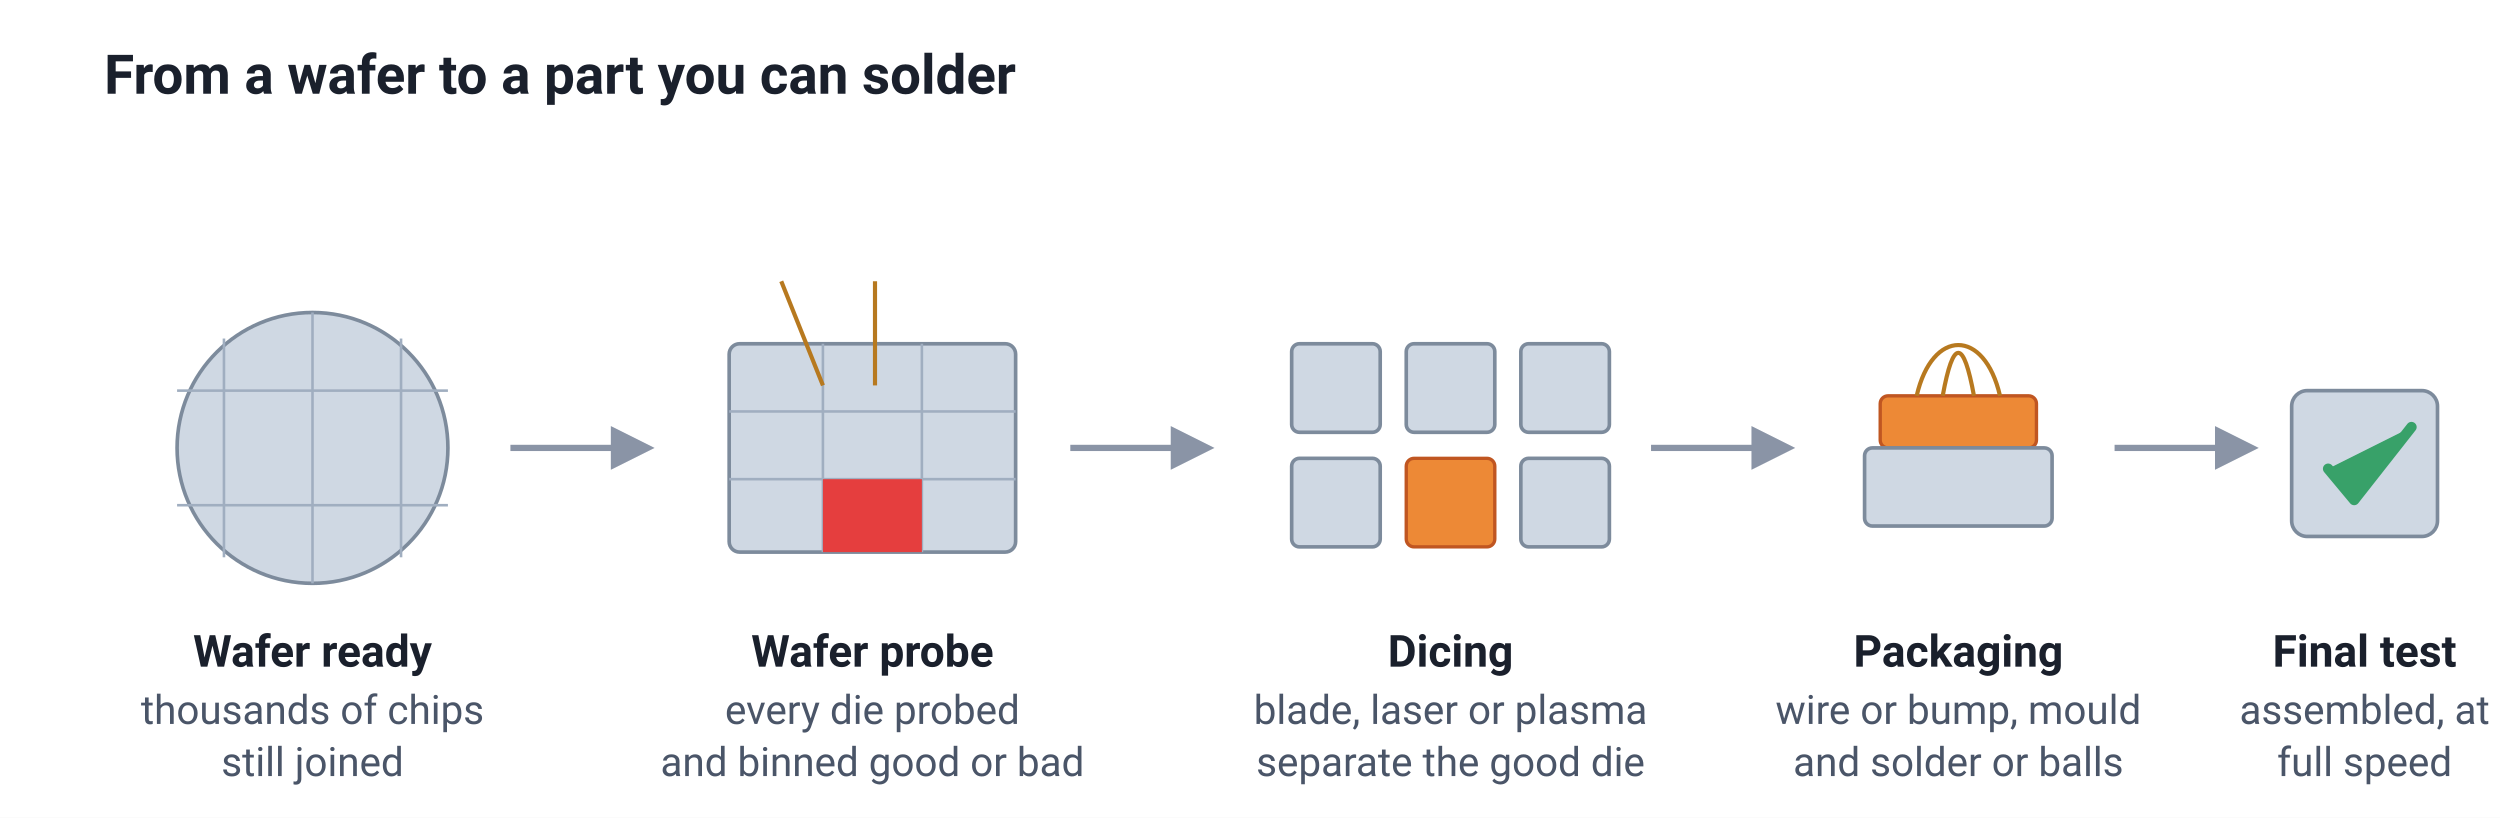
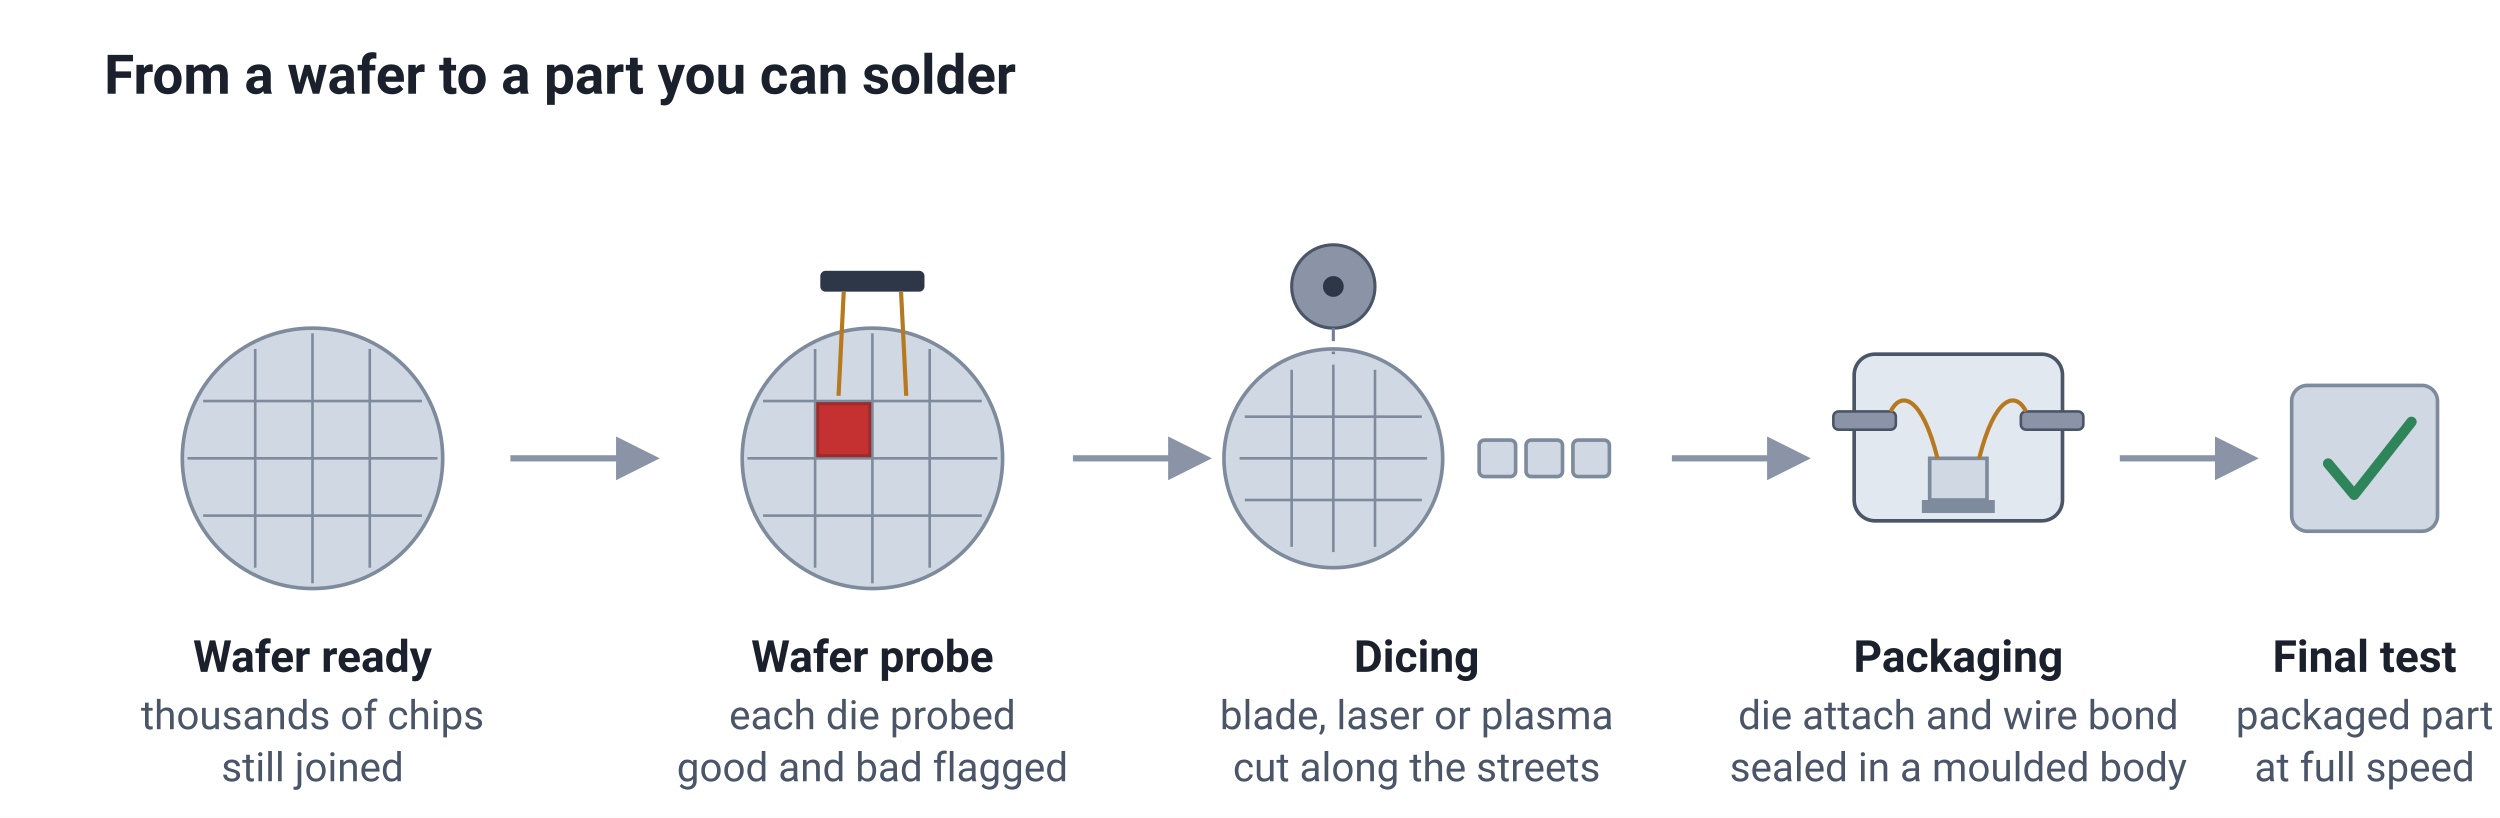
<svg xmlns="http://www.w3.org/2000/svg" width="960" height="314" viewBox="0 0 960 314" role="img">
  <rect width="960" height="314" fill="#ffffff" />
  <defs>
-     <marker id="beArrow" viewBox="0 0 10 10" refX="8" refY="5" markerWidth="7" markerHeight="7" orient="auto-start-reverse">
+     <marker id="arrowhead" viewBox="0 0 10 10" refX="8" refY="5" markerWidth="7" markerHeight="7" orient="auto-start-reverse">
      <path d="M 0 0 L 10 5 L 0 10 z" fill="#8a94a6" />
    </marker>
  </defs>
  <style>
    .h { font: 600 21px system-ui, -apple-system, "Segoe UI", Roboto, sans-serif; fill: #1a202c; }
-     .sm { font: 16.5px system-ui, -apple-system, "Segoe UI", Roboto, sans-serif; fill: #3d4756; }
    .st { font: 600 17px system-ui, -apple-system, "Segoe UI", Roboto, sans-serif; fill: #1a202c; }
    .note { font: 15.5px system-ui, -apple-system, "Segoe UI", Roboto, sans-serif; fill: #4a5568; }
    .si { fill: #cfd8e3; stroke: #7d8b9c; stroke-width: 1.4; }
-     .line { stroke: #a0aec0; stroke-width: 1; }
+     .street { stroke: #7d8b9c; stroke-width: 1; fill: none; }
+     .bad { fill: #c53030; stroke: #9b2c2c; stroke-width: 1.2; }
+     .pad { fill: #7d8b9c; }
+     .metal { fill: #8a94a6; stroke: #4a5568; stroke-width: 1; }
    .gold { stroke: #b7791f; stroke-width: 1.6; fill: none; }
-     .pkg { fill: #ed8936; stroke: #c05621; stroke-width: 1.3; }
-     .ink { fill: #e53e3e; }
-     .ok { fill: #38a169; }
+     .mould { fill: #e2e8f0; stroke: #4a5568; stroke-width: 1.4; }
+     .lead { stroke: #718096; stroke-width: 1.2; fill: none; stroke-dasharray: 5 4; }
    .arw { stroke: #8a94a6; stroke-width: 2.4; }
+     .ok { stroke: #2f855a; stroke-width: 4; fill: none; stroke-linecap: round; stroke-linejoin: round; }
  </style>
  <text class="h" x="40" y="36">From a wafer to a part you can solder</text>
-   <circle class="si" cx="120" cy="172" r="52" />
-   <line class="line" x1="68" y1="150" x2="172" y2="150" />
-   <line class="line" x1="68" y1="194" x2="172" y2="194" />
-   <line class="line" x1="120" y1="120" x2="120" y2="224" />
-   <line class="line" x1="86" y1="130" x2="86" y2="214" />
-   <line class="line" x1="154" y1="130" x2="154" y2="214" />
-   <text class="st" x="120" y="256" text-anchor="middle">Wafer ready</text>
-   <text class="note" x="120" y="278" text-anchor="middle">thousands of chips</text>
-   <text class="note" x="120" y="298" text-anchor="middle">still joined</text>
-   <line class="arw" x1="196" y1="172" x2="248" y2="172" marker-end="url(#beArrow)" />
-   <rect class="si" x="280" y="132" width="110" height="80" rx="4" />
-   <line class="line" x1="280" y1="158" x2="390" y2="158" />
-   <line class="line" x1="280" y1="184" x2="390" y2="184" />
-   <line class="line" x1="316" y1="132" x2="316" y2="212" />
-   <line class="line" x1="354" y1="132" x2="354" y2="212" />
-   <path class="gold" d="M 300,108 L 316,148" />
-   <path class="gold" d="M 336,108 L 336,148" />
-   <rect class="ink" x="316" y="184" width="38" height="28" />
-   <text class="st" x="335" y="256" text-anchor="middle">Wafer probe</text>
-   <text class="note" x="335" y="278" text-anchor="middle">every die probed</text>
-   <text class="note" x="335" y="298" text-anchor="middle">and binned good or bad</text>
-   <line class="arw" x1="411" y1="172" x2="463" y2="172" marker-end="url(#beArrow)" />
-   <rect class="si" x="496" y="132" width="34" height="34" rx="3" />
-   <rect class="si" x="540" y="132" width="34" height="34" rx="3" />
-   <rect class="si" x="584" y="132" width="34" height="34" rx="3" />
-   <rect class="si" x="496" y="176" width="34" height="34" rx="3" />
-   <rect class="pkg" x="540" y="176" width="34" height="34" rx="3" />
-   <rect class="si" x="584" y="176" width="34" height="34" rx="3" />
-   <text class="st" x="557" y="256" text-anchor="middle">Dicing</text>
-   <text class="note" x="557" y="278" text-anchor="middle">blade, laser or plasma</text>
-   <text class="note" x="557" y="298" text-anchor="middle">separate the good die</text>
-   <line class="arw" x1="634" y1="172" x2="686" y2="172" marker-end="url(#beArrow)" />
-   <rect class="pkg" x="722" y="152" width="60" height="20" rx="3" />
-   <path class="gold" d="M 736,152 C 742,126 762,126 768,152" />
-   <path class="gold" d="M 746,152 C 750,130 754,130 758,152" />
-   <rect class="si" x="716" y="172" width="72" height="30" rx="3" />
-   <text class="st" x="752" y="256" text-anchor="middle">Packaging</text>
-   <text class="note" x="752" y="278" text-anchor="middle">wire or bump, mould</text>
-   <text class="note" x="752" y="298" text-anchor="middle">and solder or balls</text>
-   <line class="arw" x1="812" y1="172" x2="864" y2="172" marker-end="url(#beArrow)" />
-   <rect class="si" x="880" y="150" width="56" height="56" rx="6" />
-   <path class="ok" d="M 894,180 L 904,192 L 926,164" fill="none" stroke="#38a169" stroke-width="4" stroke-linecap="round" stroke-linejoin="round" />
-   <text class="st" x="908" y="256" text-anchor="middle">Final test</text>
-   <text class="note" x="908" y="278" text-anchor="middle">assembled, at</text>
-   <text class="note" x="908" y="298" text-anchor="middle">full speed</text>
+   <circle class="si" cx="120" cy="176" r="50" />
+   <line class="street" x1="120" y1="128" x2="120" y2="224" />
+   <line class="street" x1="98" y1="134" x2="98" y2="218" />
+   <line class="street" x1="142" y1="134" x2="142" y2="218" />
+   <line class="street" x1="72" y1="176" x2="168" y2="176" />
+   <line class="street" x1="78" y1="154" x2="162" y2="154" />
+   <line class="street" x1="78" y1="198" x2="162" y2="198" />
+   <text class="st" x="120" y="258" text-anchor="middle">Wafer ready</text>
+   <text class="note" x="120" y="280" text-anchor="middle">thousands of chips</text>
+   <text class="note" x="120" y="300" text-anchor="middle">still joined</text>
+   <line class="arw" x1="196" y1="176" x2="250" y2="176" marker-end="url(#arrowhead)" />
+   <circle class="si" cx="335" cy="176" r="50" />
+   <line class="street" x1="335" y1="128" x2="335" y2="224" />
+   <line class="street" x1="313" y1="134" x2="313" y2="218" />
+   <line class="street" x1="357" y1="134" x2="357" y2="218" />
+   <line class="street" x1="287" y1="176" x2="383" y2="176" />
+   <line class="street" x1="293" y1="154" x2="377" y2="154" />
+   <line class="street" x1="293" y1="198" x2="377" y2="198" />
+   <rect class="bad" x="314" y="155" width="20" height="20" />
+   <rect x="315" y="104" width="40" height="8" rx="2" fill="#2d3748" />
+   <path class="gold" d="M 324,112 L 322,152" />
+   <path class="gold" d="M 346,112 L 348,152" />
+   <text class="st" x="335" y="258" text-anchor="middle">Wafer probe</text>
+   <text class="note" x="335" y="280" text-anchor="middle">each die probed</text>
+   <text class="note" x="335" y="300" text-anchor="middle">good and bad flagged</text>
+   <line class="arw" x1="412" y1="176" x2="462" y2="176" marker-end="url(#arrowhead)" />
+   <circle class="si" cx="512" cy="176" r="42" />
+   <line class="street" x1="512" y1="140" x2="512" y2="212" />
+   <line class="street" x1="496" y1="142" x2="496" y2="210" />
+   <line class="street" x1="528" y1="142" x2="528" y2="210" />
+   <line class="street" x1="476" y1="176" x2="548" y2="176" />
+   <line class="street" x1="478" y1="160" x2="546" y2="160" />
+   <line class="street" x1="478" y1="192" x2="546" y2="192" />
+   <circle cx="512" cy="110" r="16" fill="#8a94a6" stroke="#4a5568" stroke-width="1.2" />
+   <circle cx="512" cy="110" r="4" fill="#2d3748" />
+   <line class="lead" x1="512" y1="126" x2="512" y2="136" />
+   <rect class="si" x="568" y="169" width="14" height="14" rx="2" />
+   <rect class="si" x="586" y="169" width="14" height="14" rx="2" />
+   <rect class="si" x="604" y="169" width="14" height="14" rx="2" />
+   <text class="st" x="544" y="258" text-anchor="middle">Dicing</text>
+   <text class="note" x="544" y="280" text-anchor="middle">blade, laser or plasma</text>
+   <text class="note" x="544" y="300" text-anchor="middle">cut along the streets</text>
+   <line class="arw" x1="642" y1="176" x2="692" y2="176" marker-end="url(#arrowhead)" />
+   <rect class="mould" x="712" y="136" width="80" height="64" rx="8" />
+   <rect class="pad" x="738" y="192" width="28" height="5" />
+   <rect class="si" x="741" y="176" width="22" height="16" />
+   <rect class="metal" x="704" y="158" width="24" height="7" rx="2" />
+   <rect class="metal" x="776" y="158" width="24" height="7" rx="2" />
+   <path class="gold" d="M 744,176 C 738,152 730,150 726,158" />
+   <path class="gold" d="M 760,176 C 766,152 774,150 778,158" />
+   <text class="st" x="752" y="258" text-anchor="middle">Packaging</text>
+   <text class="note" x="752" y="280" text-anchor="middle">die attach and wire bond</text>
+   <text class="note" x="752" y="300" text-anchor="middle">sealed in a moulded body</text>
+   <line class="arw" x1="814" y1="176" x2="864" y2="176" marker-end="url(#arrowhead)" />
+   <rect class="si" x="880" y="148" width="56" height="56" rx="6" />
+   <path class="ok" d="M 894,178 L 904,190 L 926,162" />
+   <text class="st" x="908" y="258" text-anchor="middle">Final test</text>
+   <text class="note" x="908" y="280" text-anchor="middle">packaged part</text>
+   <text class="note" x="908" y="300" text-anchor="middle">at full speed</text>
</svg>
